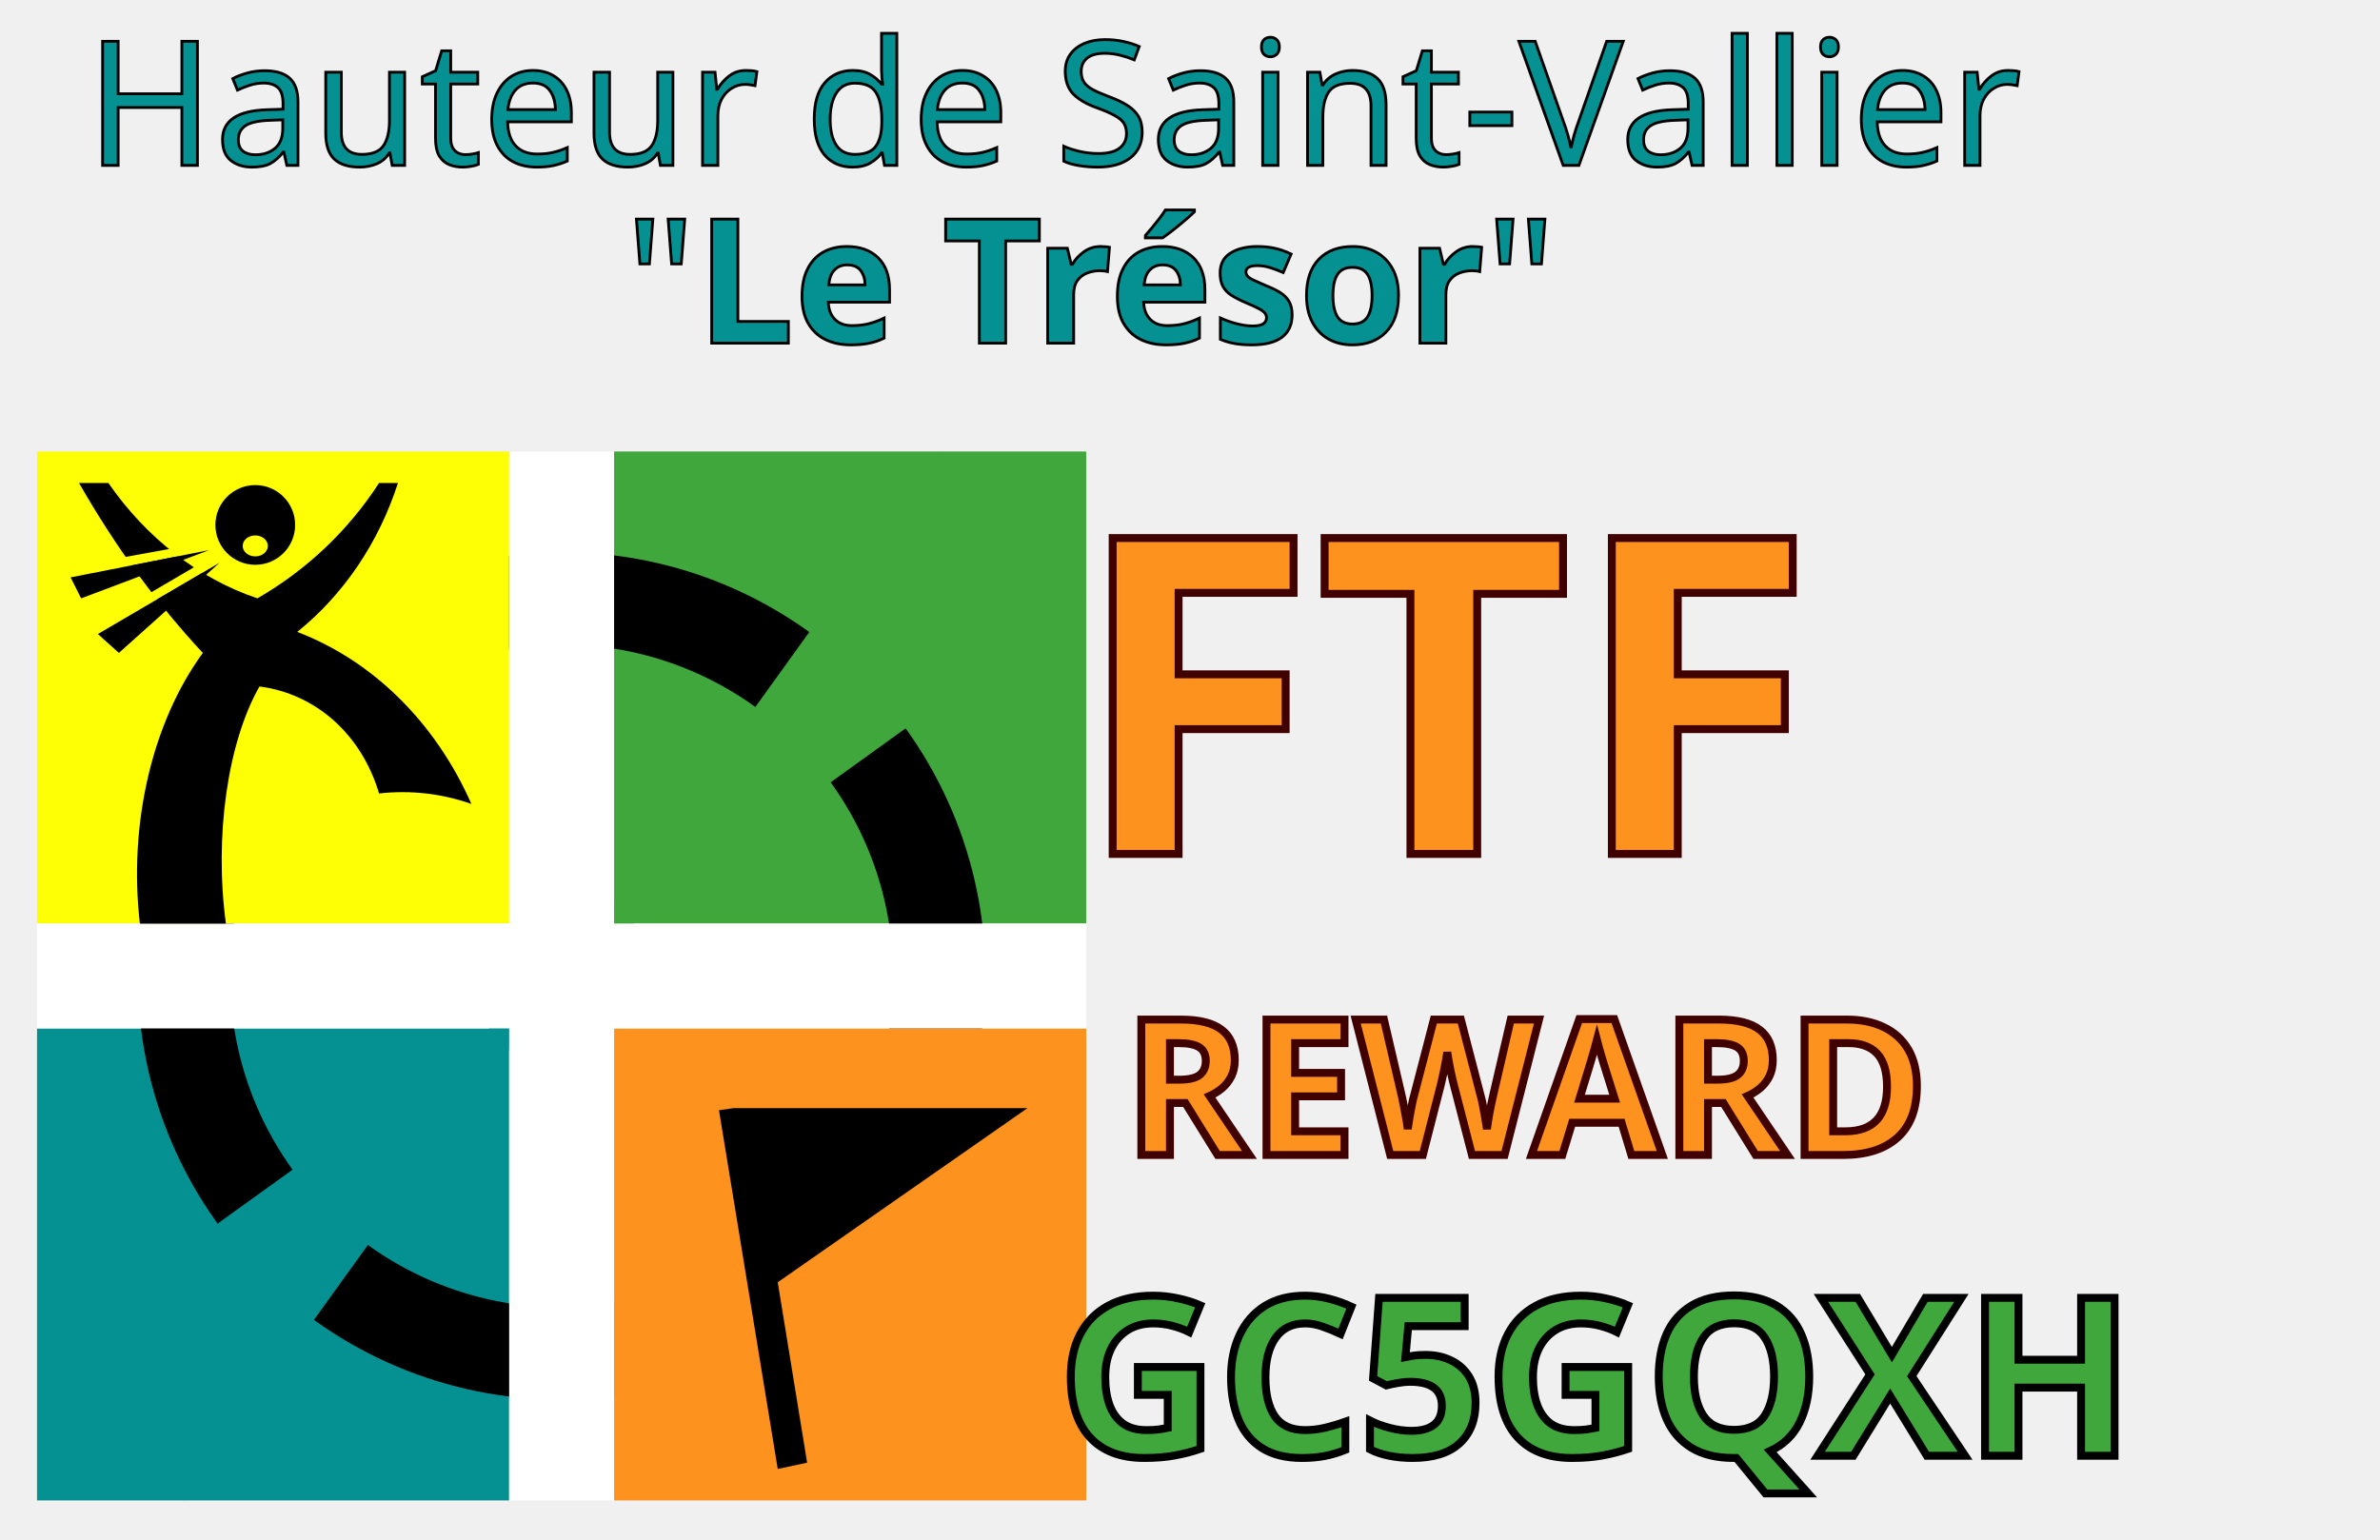
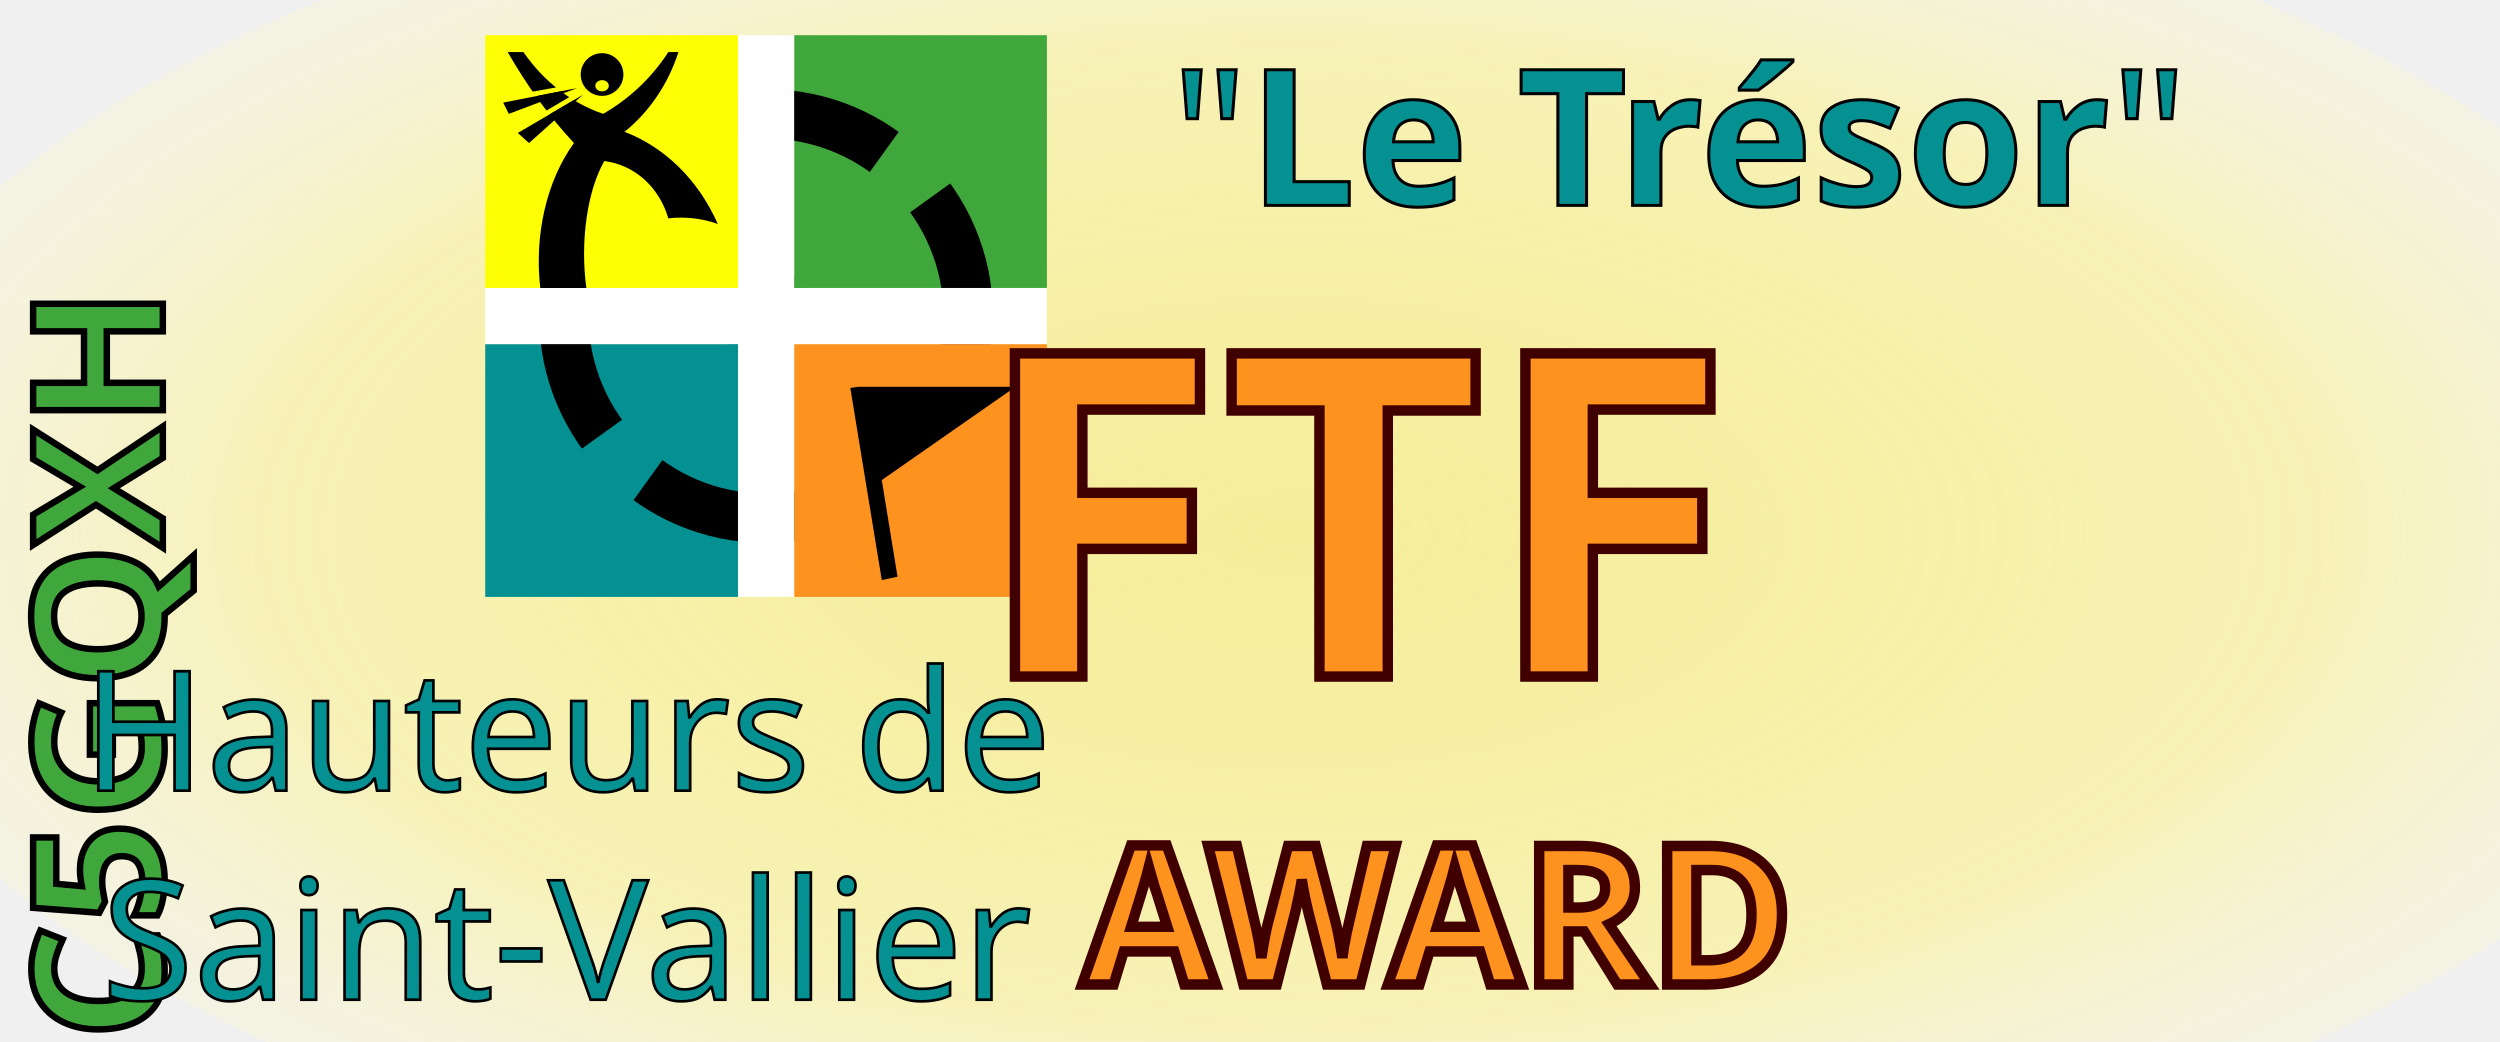
- <svg xmlns="http://www.w3.org/2000/svg" xmlns:ns2="http://www.openswatchbook.org/uri/2009/osb" xmlns:xlink="http://www.w3.org/1999/xlink" width="301.181" height="194.882" id="svg3207" version="1.1">
+ <svg xmlns="http://www.w3.org/2000/svg" xmlns:ns2="http://www.openswatchbook.org/uri/2009/osb" xmlns:xlink="http://www.w3.org/1999/xlink" version="1.1" id="svg3207" height="88.583" width="212.598">
  <defs id="defs3209">
-     <linearGradient xlink:href="#linearGradient5643" id="linearGradient6256" gradientUnits="userSpaceOnUse" gradientTransform="translate(-276.3148,251.8704)" x1="-187.759" y1="252.17" x2="-3.579" y2="252.17" />
-     <linearGradient id="linearGradient5643" ns2:paint="solid">
-       <stop style="stop-color:#410000;stop-opacity:1;" offset="0" id="stop5645" />
+     <linearGradient id="linearGradient6255">
+       <stop style="stop-color:#ffea00;stop-opacity:0.355;" offset="0" id="stop6257" />
+       <stop id="stop6263" offset="0.698" style="stop-color:#fff47f;stop-opacity:0.498;" />
+       <stop style="stop-color:#fff9bf;stop-opacity:0.247;" offset="1" id="stop6265" />
+       <stop style="stop-color:#ffffff;stop-opacity:0;" offset="1" id="stop6259" />
    </linearGradient>
-     <linearGradient xlink:href="#linearGradient5643" id="linearGradient3166" gradientUnits="userSpaceOnUse" gradientTransform="translate(-276.3148,251.8704)" x1="-187.759" y1="252.17" x2="-3.579" y2="252.17" />
-     <linearGradient id="linearGradient3168" ns2:paint="solid">
-       <stop style="stop-color:#410000;stop-opacity:1;" offset="0" id="stop3170" />
+     <linearGradient y2="252.17" x2="-3.579" y1="252.17" x1="-187.759" gradientTransform="translate(-276.3148,251.8704)" gradientUnits="userSpaceOnUse" id="linearGradient6256" xlink:href="#linearGradient5643" />
+     <linearGradient ns2:paint="solid" id="linearGradient5643">
+       <stop id="stop5645" offset="0" style="stop-color:#410000;stop-opacity:1;" />
    </linearGradient>
-     <linearGradient xlink:href="#linearGradient5643" id="linearGradient3172" gradientUnits="userSpaceOnUse" gradientTransform="translate(-276.3148,251.8704)" x1="-187.759" y1="252.17" x2="-3.579" y2="252.17" />
-     <linearGradient id="linearGradient3174" ns2:paint="solid">
-       <stop style="stop-color:#410000;stop-opacity:1;" offset="0" id="stop3176" />
+     <linearGradient y2="252.17" x2="-3.579" y1="252.17" x1="-187.759" gradientTransform="translate(-276.3148,251.8704)" gradientUnits="userSpaceOnUse" id="linearGradient3166" xlink:href="#linearGradient5643" />
+     <linearGradient ns2:paint="solid" id="linearGradient3168">
+       <stop id="stop3170" offset="0" style="stop-color:#410000;stop-opacity:1;" />
    </linearGradient>
-     <linearGradient y2="252.17" x2="-3.579" y1="252.17" x1="-187.759" gradientTransform="translate(-276.3148,251.8704)" gradientUnits="userSpaceOnUse" id="linearGradient3203" xlink:href="#linearGradient5643" />
-     <linearGradient xlink:href="#linearGradient5643" id="linearGradient3312" gradientUnits="userSpaceOnUse" gradientTransform="translate(504.9522,817.2089)" x1="-187.759" y1="252.17" x2="-3.579" y2="252.17" />
-     <linearGradient xlink:href="#linearGradient5643" id="linearGradient3354" gradientUnits="userSpaceOnUse" gradientTransform="translate(314.5951,719.595)" x1="-187.759" y1="252.17" x2="-3.579" y2="252.17" />
+     <linearGradient y2="252.17" x2="-3.579" y1="252.17" x1="-187.759" gradientTransform="translate(-276.3148,251.8704)" gradientUnits="userSpaceOnUse" id="linearGradient3172" xlink:href="#linearGradient5643" />
+     <linearGradient ns2:paint="solid" id="linearGradient3174">
+       <stop id="stop3176" offset="0" style="stop-color:#410000;stop-opacity:1;" />
+     </linearGradient>
+     <linearGradient xlink:href="#linearGradient5643" id="linearGradient3203" gradientUnits="userSpaceOnUse" gradientTransform="translate(-276.3148,251.8704)" x1="-187.759" y1="252.17" x2="-3.579" y2="252.17" />
+     <linearGradient y2="252.17" x2="-3.579" y1="252.17" x1="-187.759" gradientTransform="matrix(0.6872194,0,0,0.6872194,227.1809,851.462)" gradientUnits="userSpaceOnUse" id="linearGradient4242" xlink:href="#linearGradient5643" />
+     <linearGradient y2="252.17" x2="-3.579" y1="252.17" x1="-187.759" gradientTransform="matrix(0.6872194,0,0,0.6872194,227.1809,851.462)" gradientUnits="userSpaceOnUse" id="linearGradient4254" xlink:href="#linearGradient5643" />
+     <radialGradient xlink:href="#linearGradient6255" id="radialGradient6261" cx="109.643" cy="45.324" fx="109.643" fy="45.324" r="125.888" gradientTransform="matrix(1,0,0,0.4755097,0,23.77187)" gradientUnits="userSpaceOnUse" />
  </defs>
-   <g id="layer1" transform="translate(0,-857.4803)">
-     <g id="g3200" transform="matrix(0.2655316,0,0,0.2655316,4.688528,914.6304)">
-       <rect id="rect3160" height="225" width="225" y="0" x="275" style="fill:#40a73c;stroke:none" />
-       <rect id="rect3162" height="225" width="225" y="275" x="0" style="fill:#059192;stroke:none" />
-       <circle id="circle3164" r="180" cy="250" cx="250" style="fill:none;stroke:#000000;stroke-width:44px" d="M 430,250 C 430,349.411 349.411,430 250,430 150.589,430 70,349.411 70,250 70,150.589 150.589,70 250,70 c 99.411,0 180,80.589 180,180 z" />
-       <rect id="rect3166" height="225" width="225" y="0" x="0" style="fill:#fefe04;stroke:none" />
-       <rect id="rect3168" height="225" width="225" y="275" x="275" style="fill:#fd921e;stroke:none" />
-       <polygon id="polygon3170" points="250,250 430,0 500,70 " style="fill:#40a73c;stroke:none" />
-       <polygon id="polygon3172" points="250,250 0,430 70,500 " style="fill:#059192;stroke:none" />
-       <rect id="rect3174" height="500" width="50" y="0" x="225" style="fill:#ffffff;stroke:none" />
-       <rect id="rect3176" height="50" width="500" y="225" x="0" style="fill:#ffffff;stroke:none" />
-       <polygon id="polygon3178" points="353,485 367,482 353,396 472,313 332,313 325,314 " style="fill:#000000;stroke:none" />
-       <path id="path3180" d="m 90,225 a 47.5,105.5 0 0 1 16,-113 75.5,87.5 22.5 0 1 57,51 90.5,82.5 0 0 1 44,5 144,164 0 0 0 -83,-82 136,150 0 0 0 48,-71 h -9 A 171,169 0 0 1 105,70 142,163 0 0 1 34,15 H 20 A 328,514 0 0 0 79,96 102,146 0 0 0 49,225 z" style="fill:#000000;stroke:none" />
-       <circle id="circle3182" r="19" cy="35" cx="104" style="fill:#000000;stroke:none" d="m 123,35 c 0,10.493 -8.507,19 -19,19 -10.493,0 -19,-8.507 -19,-19 0,-10.493 8.507,-19 19,-19 10.493,0 19,8.507 19,19 z" />
-       <ellipse id="ellipse3184" ry="5" rx="6" cy="45" cx="104" style="fill:#fefe04;stroke:none" d="m 110,45 c 0,2.761 -2.686,5 -6,5 -3.314,0 -6,-2.239 -6,-5 0,-2.761 2.686,-5 6,-5 3.314,0 6,2.239 6,5 z" />
-       <polygon id="polygon3186" points="82,43 82,47 16,60 16,55 " style="fill:#fefe04;stroke:none" />
-       <polygon id="polygon3188" points="87,48 87,53 29,87 29,82 " style="fill:#fefe04;stroke:none" />
-       <polygon id="polygon3190" points="82,47 16,60 21,70 " style="fill:#000000;stroke:none" />
-       <polygon id="polygon3192" points="87,53 29,87 39,96 " style="fill:#000000;stroke:none" />
+   <g id="layer2" />
+   <g transform="translate(0,-963.7793)" id="layer1" />
+   <g id="printing-marks">
+     <g id="g6373">
+       <rect y="-14.537" x="-16.245" height="119.722" width="251.775" id="rect4817" style="fill:url(#radialGradient6261);stroke:none;stroke-width:0.541;stroke-linecap:round;stroke-linejoin:miter;stroke-miterlimit:4;stroke-opacity:1;stroke-dasharray:none;stroke-dashoffset:0;fill-opacity:1" />
+       <g id="g4551">
+         <g transform="matrix(0.09553162,0,0,0.09553162,41.26346,2.994)" id="g3200">
+           <rect style="fill:#40a73c;stroke:none" x="275" y="0" width="225" height="225" id="rect3160" />
+           <rect style="fill:#059192;stroke:none" x="0" y="275" width="225" height="225" id="rect3162" />
+           <circle d="M 430,250 C 430,349.411 349.411,430 250,430 150.589,430 70,349.411 70,250 70,150.589 150.589,70 250,70 c 99.411,0 180,80.589 180,180 z" style="fill:none;stroke:#000000;stroke-width:44px" cx="250" cy="250" r="180" id="circle3164" />
+           <rect style="fill:#fefe04;stroke:none" x="0" y="0" width="225" height="225" id="rect3166" />
+           <rect style="fill:#fd921e;stroke:none" x="275" y="275" width="225" height="225" id="rect3168" />
+           <polygon style="fill:#40a73c;stroke:none" points="250,250 430,0 500,70 " id="polygon3170" />
+           <polygon style="fill:#059192;stroke:none" points="250,250 0,430 70,500 " id="polygon3172" />
+           <rect style="fill:#ffffff;stroke:none" x="225" y="0" width="50" height="500" id="rect3174" />
+           <rect style="fill:#ffffff;stroke:none" x="0" y="225" width="500" height="50" id="rect3176" />
+           <polygon style="fill:#000000;stroke:none" points="472,313 332,313 325,314 353,485 367,482 353,396 " id="polygon3178" />
+           <path style="fill:#000000;stroke:none" d="m 90,225 a 47.5,105.5 0 0 1 16,-113 75.5,87.5 22.5 0 1 57,51 90.5,82.5 0 0 1 44,5 144,164 0 0 0 -83,-82 136,150 0 0 0 48,-71 h -9 A 171,169 0 0 1 105,70 142,163 0 0 1 34,15 H 20 A 328,514 0 0 0 79,96 102,146 0 0 0 49,225 z" id="path3180" />
+           <circle d="m 123,35 c 0,10.493 -8.507,19 -19,19 -10.493,0 -19,-8.507 -19,-19 0,-10.493 8.507,-19 19,-19 10.493,0 19,8.507 19,19 z" style="fill:#000000;stroke:none" cx="104" cy="35" r="19" id="circle3182" />
+           <ellipse d="m 110,45 c 0,2.761 -2.686,5 -6,5 -3.314,0 -6,-2.239 -6,-5 0,-2.761 2.686,-5 6,-5 3.314,0 6,2.239 6,5 z" style="fill:#fefe04;stroke:none" cx="104" cy="45" rx="6" ry="5" id="ellipse3184" />
+           <polygon style="fill:#fefe04;stroke:none" points="16,55 82,43 82,47 16,60 " id="polygon3186" />
+           <polygon style="fill:#fefe04;stroke:none" points="29,82 87,48 87,53 29,87 " id="polygon3188" />
+           <polygon style="fill:#000000;stroke:none" points="82,47 16,60 21,70 " id="polygon3190" />
+           <polygon style="fill:#000000;stroke:none" points="87,53 29,87 39,96 " id="polygon3192" />
+         </g>
+         <text transform="matrix(0,-1,1,0,0,-963.7793)" id="text5653" y="13.849" x="-1007.739" style="font-size:15.45px;font-style:normal;font-weight:normal;line-height:125%;letter-spacing:0px;word-spacing:0px;fill:#40a73c;fill-opacity:1;stroke:#000000;stroke-width:0.551;stroke-miterlimit:4;stroke-opacity:1;stroke-dasharray:none;stroke-dashoffset:0;font-family:Sans" xml:space="preserve">
+           <tspan style="font-size:15.45px;font-weight:bold;text-align:center;text-anchor:middle;stroke:#000000;stroke-width:0.551;stroke-miterlimit:4;stroke-opacity:1;stroke-dasharray:none;stroke-dashoffset:0;-inkscape-font-specification:Sans Bold" y="13.849" x="-1007.739" id="tspan5655">GC5GQXH</tspan>
+         </text>
+         <text transform="translate(0,-963.7793)" id="text5657" y="1031.016" x="64.827" style="font-size:11.637px;font-style:normal;font-weight:normal;text-align:center;line-height:125%;letter-spacing:0px;word-spacing:0px;text-anchor:middle;fill:#059192;fill-opacity:1;stroke:#000000;stroke-width:0.229;stroke-miterlimit:4;stroke-opacity:1;stroke-dasharray:none;font-family:Sans" xml:space="preserve">
+           <tspan style="font-size:14.223px;stroke-width:0.229" y="1031.016" x="64.827" id="tspan5659">Hauteurs de</tspan>
+           <tspan id="tspan3426" style="font-size:14.223px;stroke-width:0.229" y="1048.795" x="64.827">Saint-Vallier</tspan>
+           <tspan style="font-size:14.223px;stroke-width:0.229" id="tspan3314" y="1066.574" x="64.827" />
+         </text>
+         <g transform="translate(0,-962.9657)" id="g4244">
+           <text xml:space="preserve" style="font-size:27.489px;font-style:normal;font-weight:normal;line-height:125%;letter-spacing:0px;word-spacing:0px;fill:#fd921e;fill-opacity:1;stroke:url(#linearGradient4254);stroke-width:0.887;stroke-miterlimit:4;stroke-opacity:1;stroke-dasharray:none;font-family:Sans" x="161.567" y="1020.499" id="text3417">
+             <tspan x="161.567" y="1020.499" id="tspan3421" style="font-size:38.484px;font-weight:bold;text-align:center;text-anchor:middle;fill:#fd921e;fill-opacity:1;stroke:url(#linearGradient4254);stroke-width:0.887;stroke-miterlimit:4;stroke-opacity:1;stroke-dasharray:none;-inkscape-font-specification:Sans Bold">FTF</tspan>
+             <tspan x="161.567" y="1046.685" style="font-size:16.493px;font-weight:bold;text-align:center;text-anchor:middle;fill:#fd921e;fill-opacity:1;stroke:url(#linearGradient4254);stroke-width:0.887;stroke-miterlimit:4;stroke-opacity:1;stroke-dasharray:none;-inkscape-font-specification:Sans Bold" id="tspan3318">AWARD</tspan>
+           </text>
+           <text xml:space="preserve" style="font-size:13.213px;font-style:normal;font-weight:normal;text-align:center;line-height:125%;letter-spacing:0px;word-spacing:0px;text-anchor:middle;fill:#059192;fill-opacity:1;stroke:#000000;stroke-width:0.26;stroke-miterlimit:4;stroke-opacity:1;stroke-dasharray:none;font-family:Sans" x="161.715" y="980.432" id="text5657-3">
+             <tspan x="161.715" y="980.432" id="tspan3314-6" style="font-size:16.149px;stroke-width:0.26">"<tspan style="font-weight:bold;stroke-width:0.26;-inkscape-font-specification:Sans Bold" id="tspan3356-2">Le Trésor</tspan>"</tspan>
+           </text>
+         </g>
+         <g id="CropMarks">
+           <path style="fill:none;stroke:#000000;stroke-width:0.25" id="cropTL1" d="M 0,-10.63 0,-46.063" />
+           <path style="fill:none;stroke:#000000;stroke-width:0.25" id="cropTL2" d="M -10.63,0 -46.063,0" />
+           <path style="fill:none;stroke:#000000;stroke-width:0.25" id="cropTR1" d="m 212.598,-10.63 0,-35.433" />
+           <path style="fill:none;stroke:#000000;stroke-width:0.25" id="cropTR2" d="m 223.228,0 35.433,0" />
+           <path style="fill:none;stroke:#000000;stroke-width:0.25" id="cropBL1" d="M 0,99.213 0,134.646" />
+           <path style="fill:none;stroke:#000000;stroke-width:0.25" id="cropBL2" d="m -10.63,88.583 -35.433,0" />
+           <path style="fill:none;stroke:#000000;stroke-width:0.25" id="cropBR1" d="m 212.598,99.213 0,35.433" />
+           <path style="fill:none;stroke:#000000;stroke-width:0.25" id="cropBR2" d="m 223.228,88.583 35.433,0" />
+         </g>
+         <g id="BleedMarks">
+           <path style="fill:none;stroke:#000000;stroke-width:0.25;stroke-miterlimit:4;stroke-dasharray:4, 2, 1, 2;stroke-dashoffset:0" id="bleedTL1" d="m -10.63,-10.63 0,-35.433" />
+           <path style="fill:none;stroke:#000000;stroke-width:0.25;stroke-miterlimit:4;stroke-dasharray:4, 2, 1, 2;stroke-dashoffset:0" id="bleedTL2" d="m -10.63,-10.63 -35.433,0" />
+           <path style="fill:none;stroke:#000000;stroke-width:0.25;stroke-miterlimit:4;stroke-dasharray:4, 2, 1, 2;stroke-dashoffset:0" id="bleedTR1" d="m 223.228,-10.63 0,-35.433" />
+           <path style="fill:none;stroke:#000000;stroke-width:0.25;stroke-miterlimit:4;stroke-dasharray:4, 2, 1, 2;stroke-dashoffset:0" id="bleedTR2" d="m 223.228,-10.63 35.433,0" />
+           <path style="fill:none;stroke:#000000;stroke-width:0.25;stroke-miterlimit:4;stroke-dasharray:4, 2, 1, 2;stroke-dashoffset:0" id="bleedBL1" d="m -10.63,99.213 0,35.433" />
+           <path style="fill:none;stroke:#000000;stroke-width:0.25;stroke-miterlimit:4;stroke-dasharray:4, 2, 1, 2;stroke-dashoffset:0" id="bleedBL2" d="m -10.63,99.213 -35.433,0" />
+           <path style="fill:none;stroke:#000000;stroke-width:0.25;stroke-miterlimit:4;stroke-dasharray:4, 2, 1, 2;stroke-dashoffset:0" id="bleedBR1" d="m 223.228,99.213 0,35.433" />
+           <path style="fill:none;stroke:#000000;stroke-width:0.25;stroke-miterlimit:4;stroke-dasharray:4, 2, 1, 2;stroke-dashoffset:0" id="bleedBR2" d="m 223.228,99.213 35.433,0" />
+         </g>
+       </g>
    </g>
-     <text xml:space="preserve" style="font-size:40px;font-style:normal;font-weight:normal;line-height:125%;letter-spacing:0px;word-spacing:0px;fill:#fd921e;fill-opacity:1;stroke:url(#linearGradient3354);stroke-opacity:1;font-family:Sans" x="219.117" y="965.567" id="text3417">
-       <tspan x="219.117" y="965.567" id="tspan3421" style="font-size:56px;font-weight:bold;text-align:center;text-anchor:middle;fill:#fd921e;fill-opacity:1;stroke:url(#linearGradient3354);stroke-opacity:1;-inkscape-font-specification:Sans Bold">FTF</tspan>
-       <tspan x="219.117" y="1003.671" style="font-size:24px;font-weight:bold;text-align:center;text-anchor:middle;fill:#fd921e;fill-opacity:1;stroke:url(#linearGradient3354);stroke-opacity:1;-inkscape-font-specification:Sans Bold" id="tspan3318">REWARD</tspan>
-     </text>
-     <text xml:space="preserve" style="font-size:28px;font-style:normal;font-weight:normal;line-height:125%;letter-spacing:0px;word-spacing:0px;fill:#40a73c;fill-opacity:1;stroke:#000000;stroke-width:0.999;stroke-miterlimit:4;stroke-opacity:1;stroke-dasharray:none;stroke-dashoffset:0;font-family:Sans" x="220.193" y="1041.744" id="text5653">
-       <tspan id="tspan5655" x="220.193" y="1041.744" style="font-size:28px;font-weight:bold;text-align:center;text-anchor:middle;stroke:#000000;stroke-width:0.999;stroke-miterlimit:4;stroke-opacity:1;stroke-dasharray:none;stroke-dashoffset:0;-inkscape-font-specification:Sans Bold">GC5GQXH</tspan>
-     </text>
-     <text xml:space="preserve" style="font-size:18px;font-style:normal;font-weight:normal;text-align:center;line-height:125%;letter-spacing:0px;word-spacing:0px;text-anchor:middle;fill:#059192;fill-opacity:1;stroke:#000000;stroke-width:0.354;stroke-miterlimit:4;stroke-opacity:1;stroke-dasharray:none;font-family:Sans" x="149.716" y="878.416" id="text5657">
-       <tspan id="tspan5659" x="149.716" y="878.416" style="font-size:22px">Hauteur de Saint-Vallier</tspan>
-       <tspan x="149.716" y="900.916" id="tspan3314" style="font-size:22px">"<tspan style="font-weight:bold;-inkscape-font-specification:Sans Bold" id="tspan3356">Le Trésor</tspan>"</tspan>
-     </text>
  </g>
</svg>
